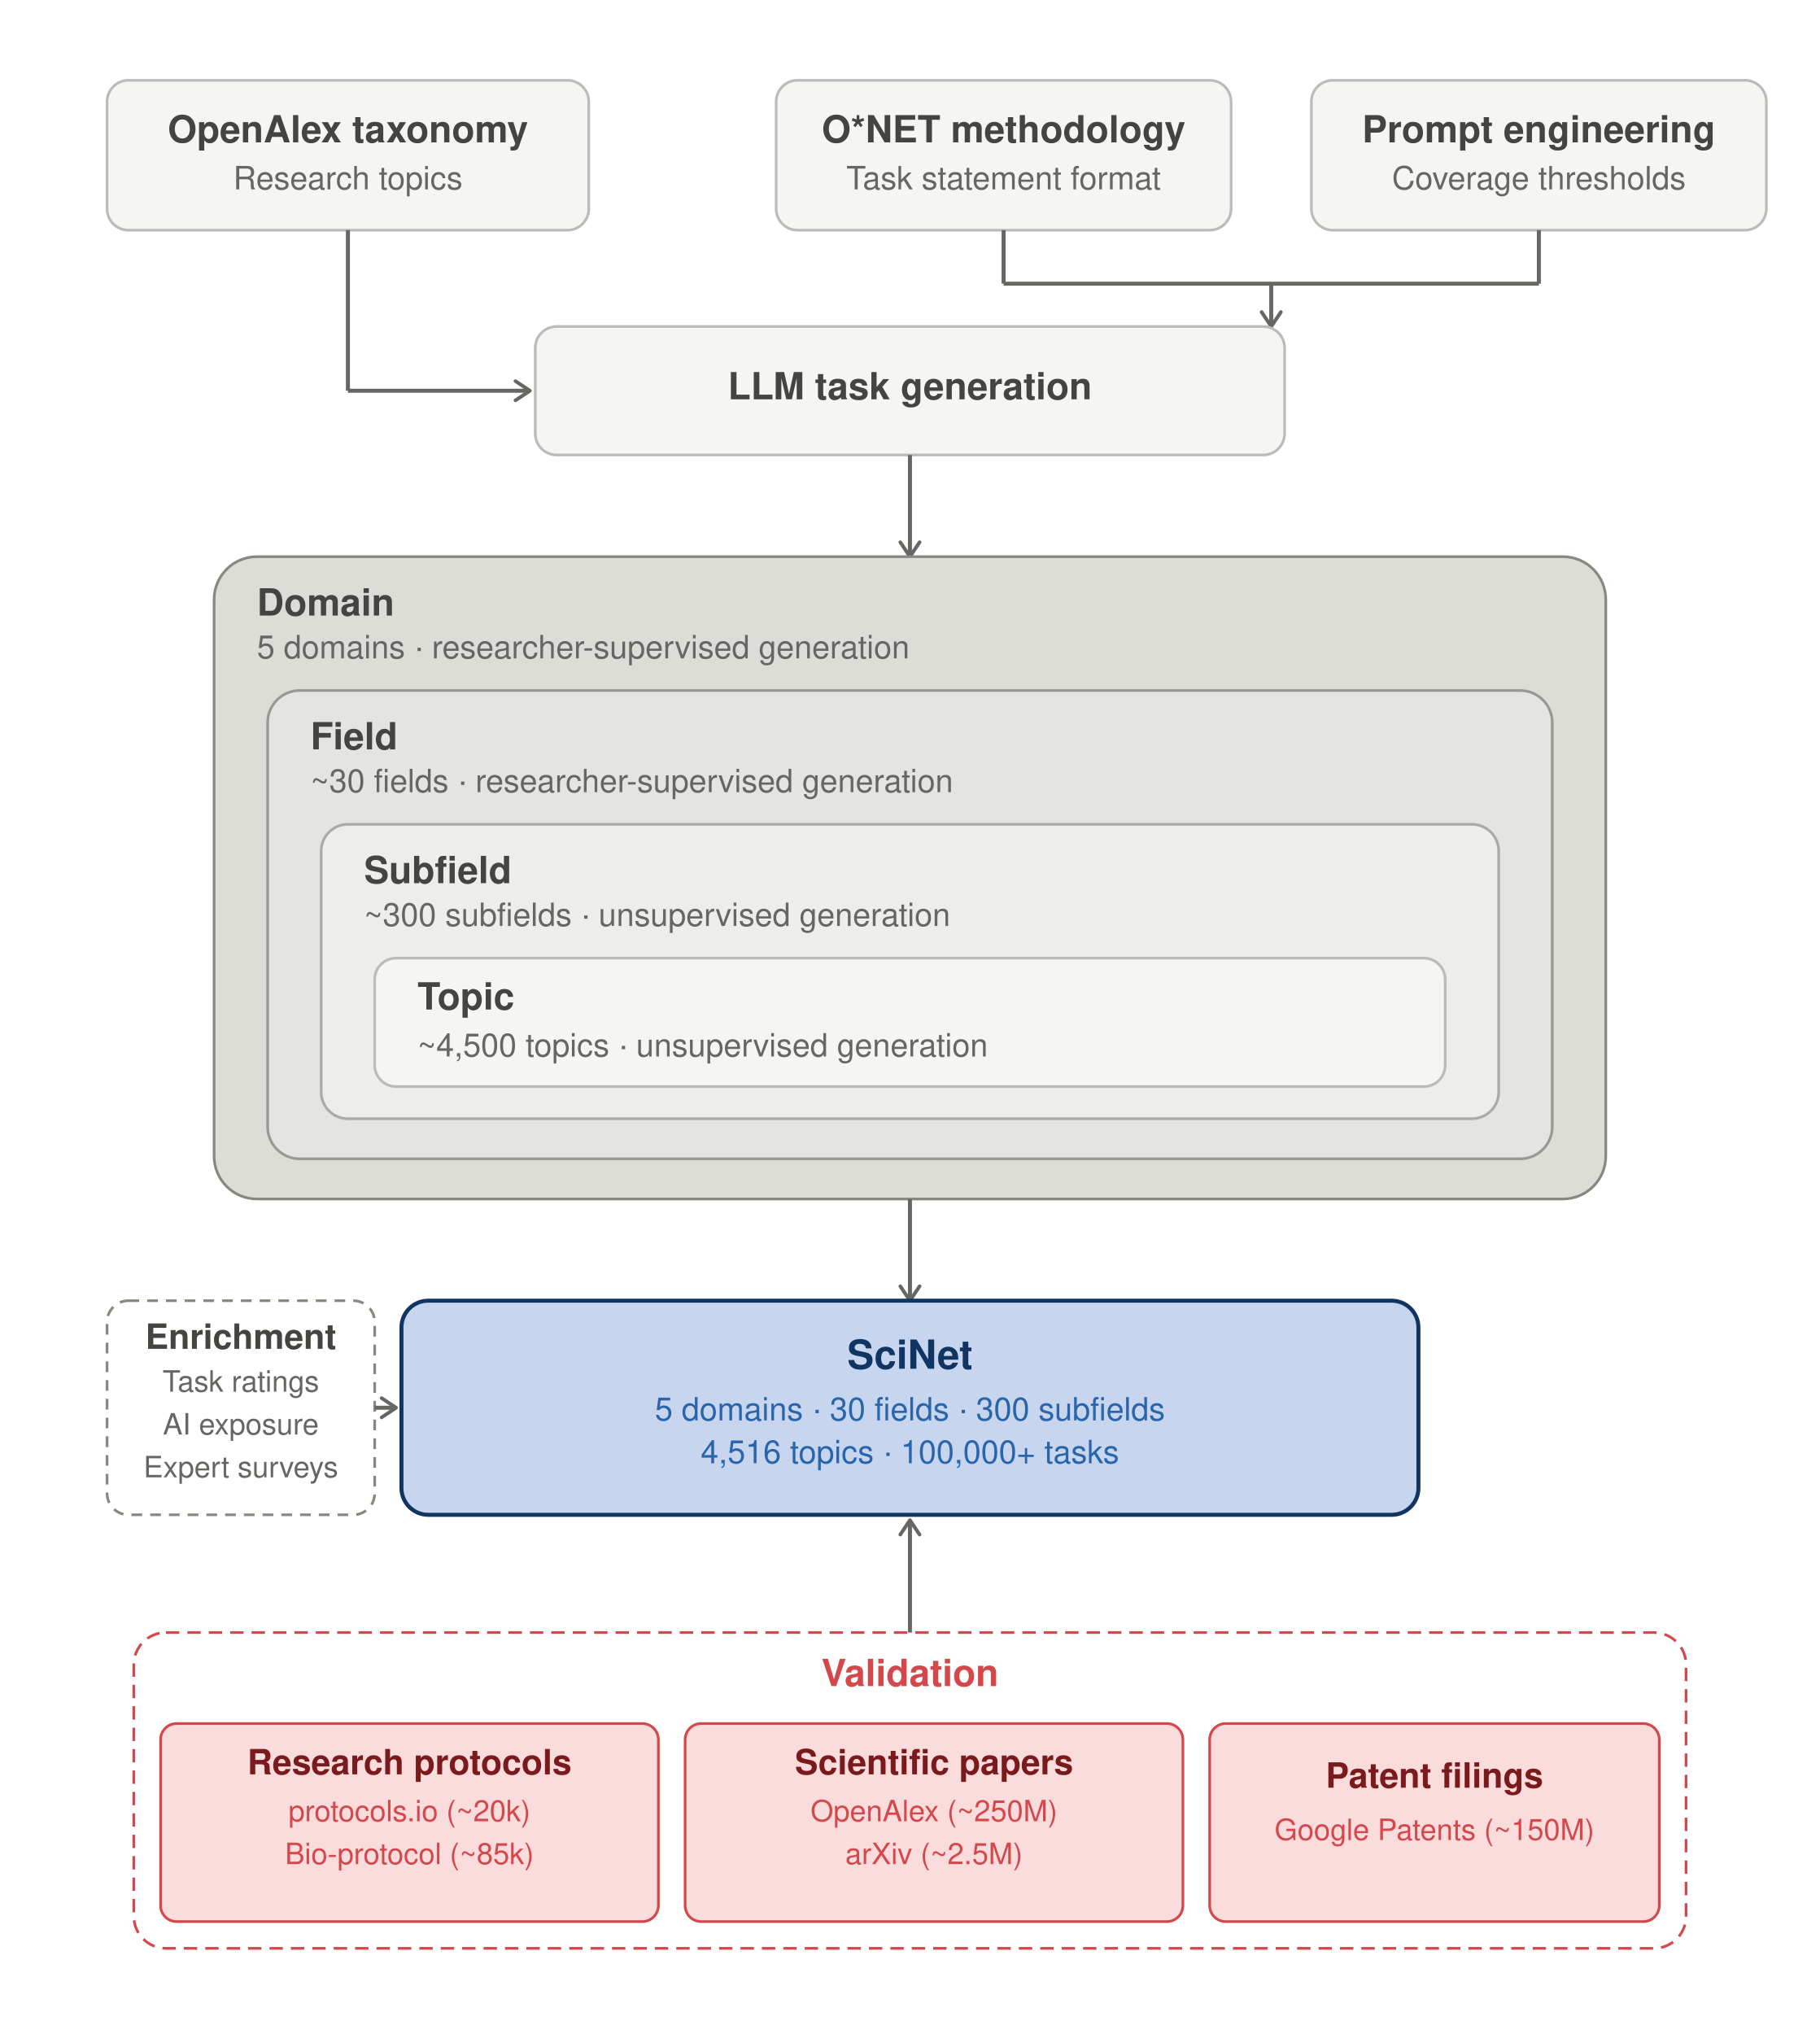
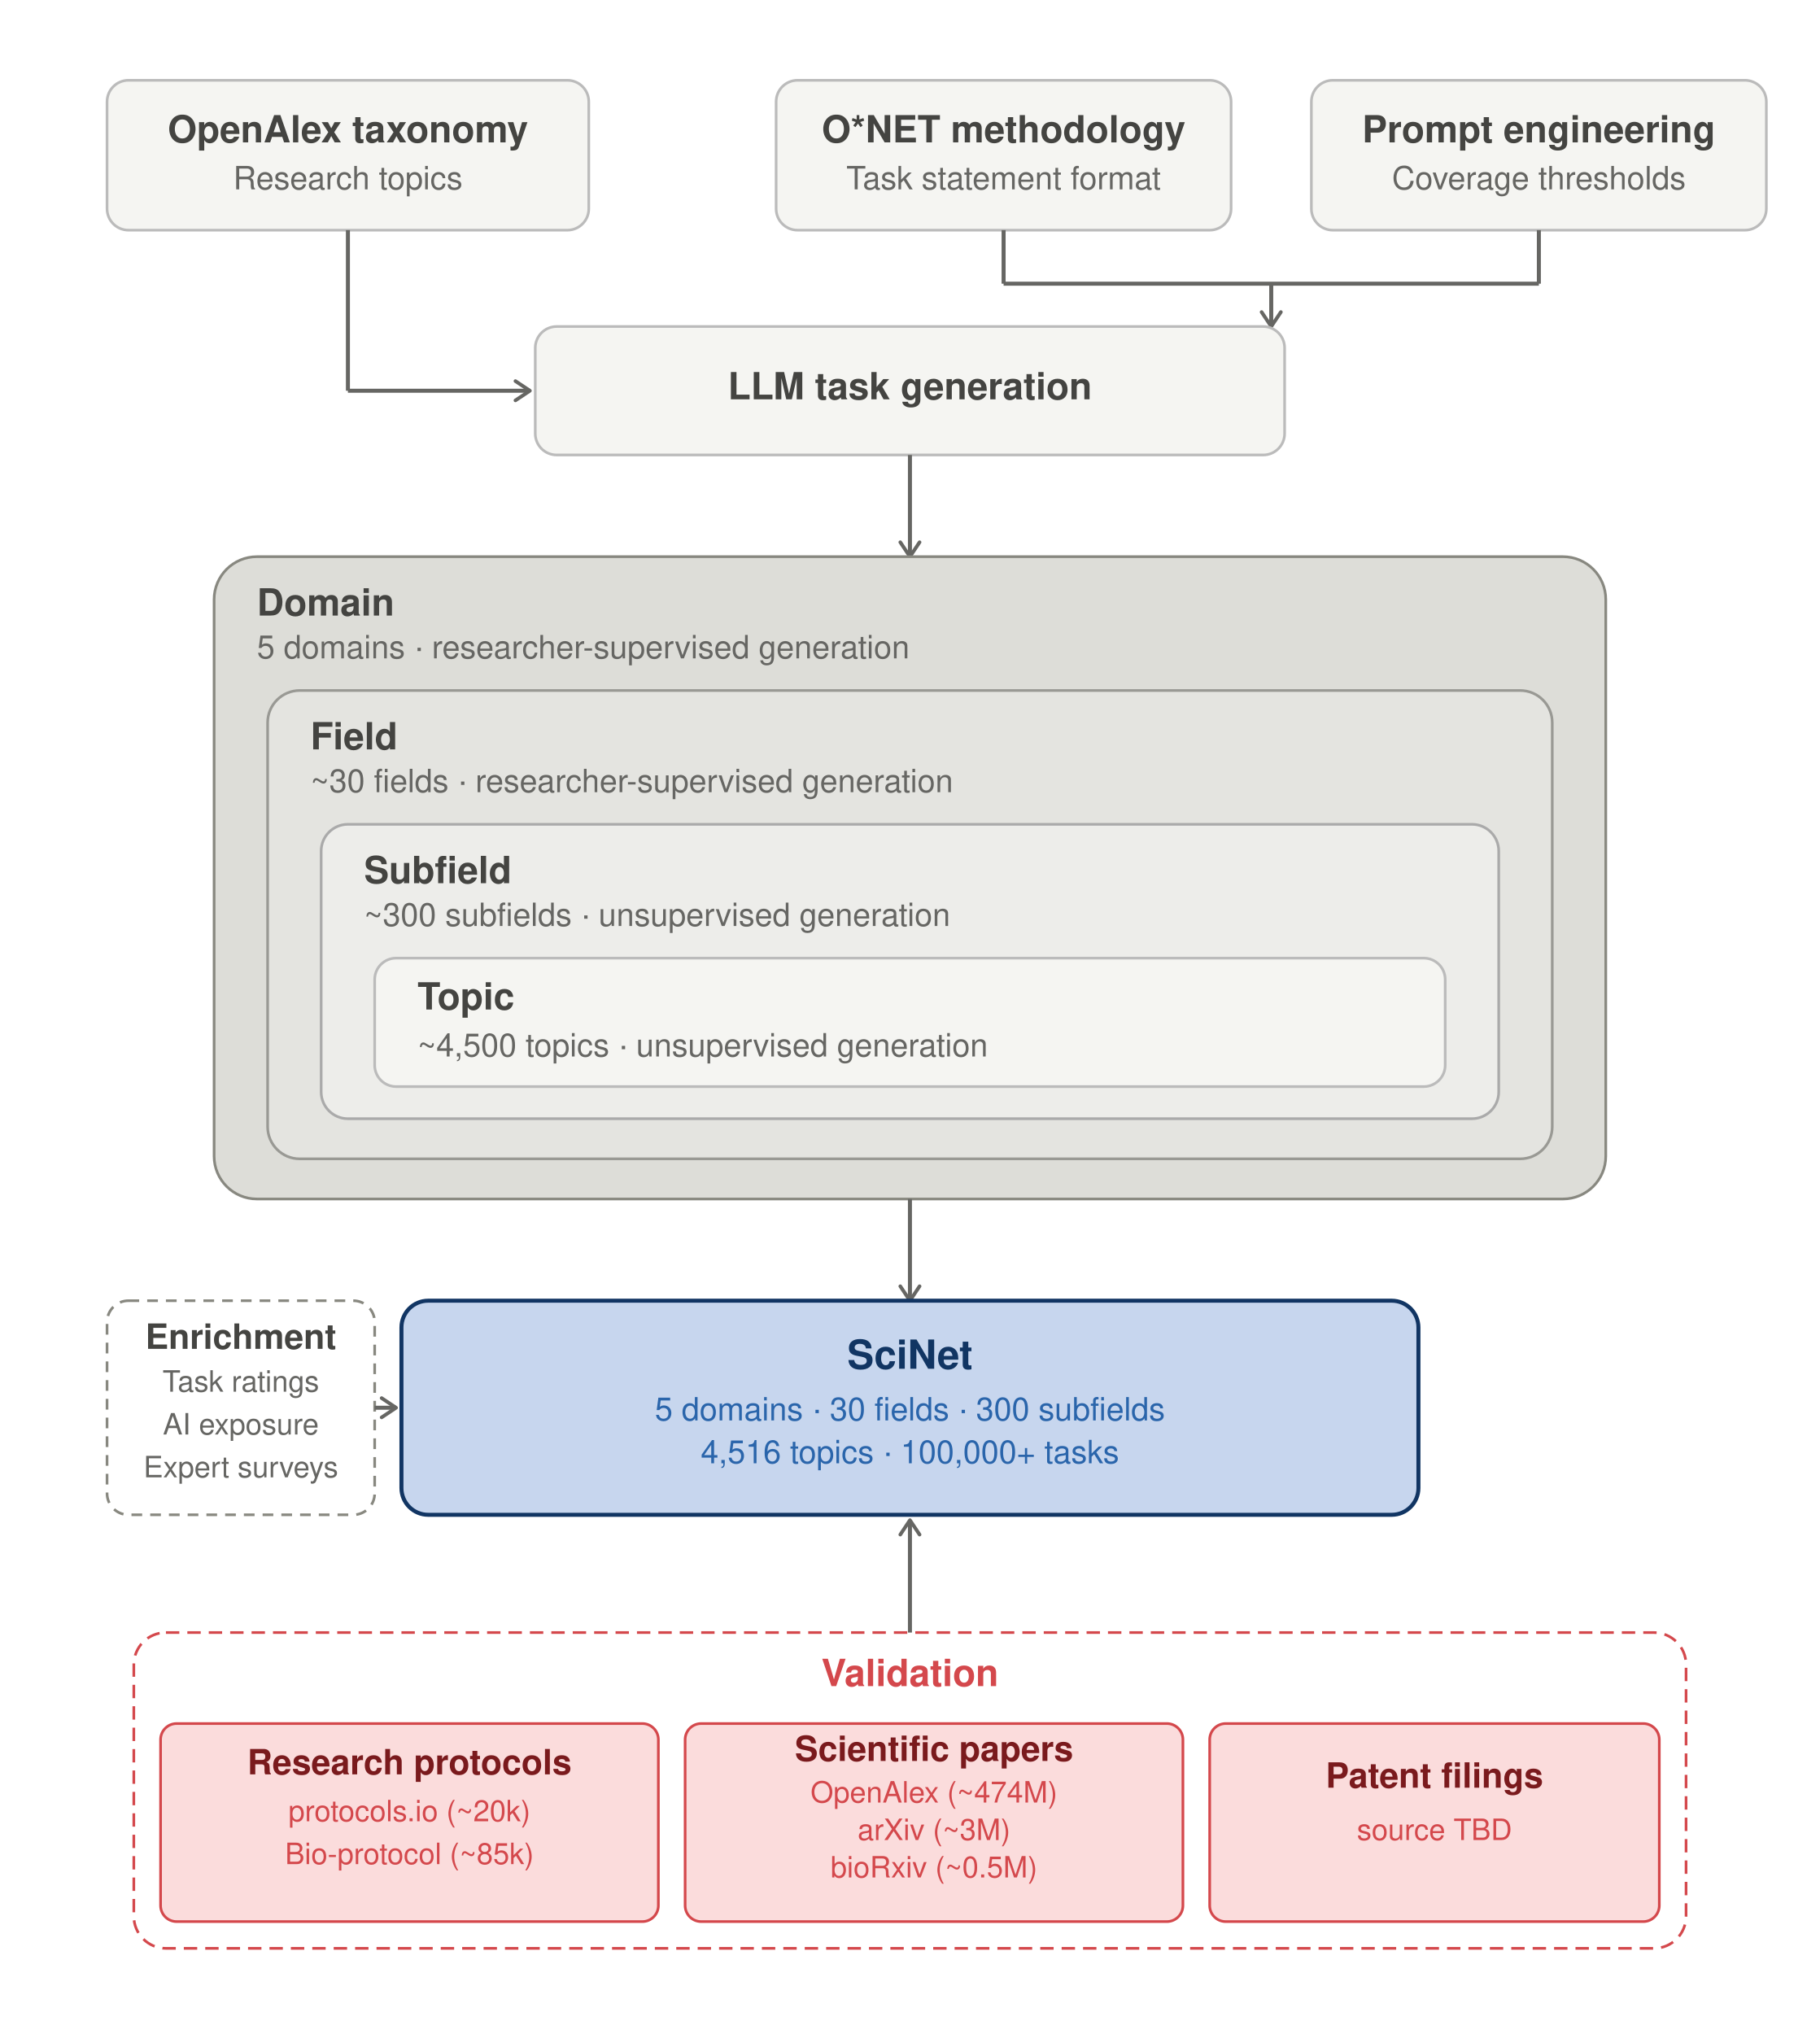
<svg xmlns="http://www.w3.org/2000/svg" width="680" height="760" viewBox="0 0 680 760">
  <defs>
    <marker id="arr" viewBox="0 0 10 10" refX="8" refY="5" markerWidth="6" markerHeight="6" orient="auto-start-reverse">
      <path d="M2 1L8 5L2 9" fill="none" stroke="#666663" stroke-width="1.5" stroke-linecap="round" stroke-linejoin="round" />
    </marker>
  </defs>
  <rect x="40" y="30" width="180" height="56" rx="8" fill="#F5F5F2" stroke="#BBBBBB" stroke-width="1" />
  <text x="130" y="50" text-anchor="middle" dominant-baseline="central" font-family="Helvetica,Arial,sans-serif" font-size="14" font-weight="600" fill="#444441">OpenAlex taxonomy</text>
  <text x="130" y="68" text-anchor="middle" dominant-baseline="central" font-family="Helvetica,Arial,sans-serif" font-size="12" fill="#666663">Research topics</text>
  <rect x="290" y="30" width="170" height="56" rx="8" fill="#F5F5F2" stroke="#BBBBBB" stroke-width="1" />
  <text x="375" y="50" text-anchor="middle" dominant-baseline="central" font-family="Helvetica,Arial,sans-serif" font-size="14" font-weight="600" fill="#444441">O*NET methodology</text>
  <text x="375" y="68" text-anchor="middle" dominant-baseline="central" font-family="Helvetica,Arial,sans-serif" font-size="12" fill="#666663">Task statement format</text>
  <rect x="490" y="30" width="170" height="56" rx="8" fill="#F5F5F2" stroke="#BBBBBB" stroke-width="1" />
  <text x="575" y="50" text-anchor="middle" dominant-baseline="central" font-family="Helvetica,Arial,sans-serif" font-size="14" font-weight="600" fill="#444441">Prompt engineering</text>
  <text x="575" y="68" text-anchor="middle" dominant-baseline="central" font-family="Helvetica,Arial,sans-serif" font-size="12" fill="#666663">Coverage thresholds</text>
  <line x1="130" y1="86" x2="130" y2="146" stroke="#666663" stroke-width="1.5" />
  <line x1="130" y1="146" x2="198" y2="146" stroke="#666663" stroke-width="1.5" marker-end="url(#arr)" />
  <line x1="375" y1="86" x2="375" y2="106" stroke="#666663" stroke-width="1.5" />
  <line x1="575" y1="86" x2="575" y2="106" stroke="#666663" stroke-width="1.5" />
  <line x1="375" y1="106" x2="575" y2="106" stroke="#666663" stroke-width="1.5" />
  <line x1="475" y1="106" x2="475" y2="122" stroke="#666663" stroke-width="1.5" marker-end="url(#arr)" />
  <rect x="200" y="122" width="280" height="48" rx="8" fill="#F5F5F2" stroke="#BBBBBB" stroke-width="1" />
  <text x="340" y="146" text-anchor="middle" dominant-baseline="central" font-family="Helvetica,Arial,sans-serif" font-size="14" font-weight="600" fill="#444441">LLM task generation</text>
  <line x1="340" y1="170" x2="340" y2="208" stroke="#666663" stroke-width="1.5" marker-end="url(#arr)" />
  <rect x="80" y="208" width="520" height="240" rx="16" fill="#DDDDD8" stroke="#888880" stroke-width="1" />
  <text x="96" y="230" text-anchor="start" font-family="Helvetica,Arial,sans-serif" font-size="14" font-weight="600" fill="#444441">Domain</text>
  <text x="96" y="246" text-anchor="start" font-family="Helvetica,Arial,sans-serif" font-size="12" fill="#666663">5 domains · researcher-supervised generation</text>
  <rect x="100" y="258" width="480" height="175" rx="12" fill="#E4E4E0" stroke="#999994" stroke-width="1" />
  <text x="116" y="280" text-anchor="start" font-family="Helvetica,Arial,sans-serif" font-size="14" font-weight="600" fill="#444441">Field</text>
  <text x="116" y="296" text-anchor="start" font-family="Helvetica,Arial,sans-serif" font-size="12" fill="#666663">~30 fields · researcher-supervised generation</text>
  <rect x="120" y="308" width="440" height="110" rx="10" fill="#EDEDEA" stroke="#AAAAAA" stroke-width="1" />
  <text x="136" y="330" text-anchor="start" font-family="Helvetica,Arial,sans-serif" font-size="14" font-weight="600" fill="#444441">Subfield</text>
  <text x="136" y="346" text-anchor="start" font-family="Helvetica,Arial,sans-serif" font-size="12" fill="#666663">~300 subfields · unsupervised generation</text>
  <rect x="140" y="358" width="400" height="48" rx="8" fill="#F5F5F2" stroke="#BBBBBB" stroke-width="1" />
  <text x="156" y="374" text-anchor="start" dominant-baseline="central" font-family="Helvetica,Arial,sans-serif" font-size="14" font-weight="600" fill="#444441">Topic</text>
  <text x="156" y="392" text-anchor="start" dominant-baseline="central" font-family="Helvetica,Arial,sans-serif" font-size="12" fill="#666663">~4,500 topics · unsupervised generation</text>
  <line x1="340" y1="448" x2="340" y2="486" stroke="#666663" stroke-width="1.5" marker-end="url(#arr)" />
  <rect x="150" y="486" width="380" height="80" rx="10" fill="#C7D6EE" stroke="#113563" stroke-width="1.5" />
  <text x="340" y="508" text-anchor="middle" dominant-baseline="central" font-family="Helvetica,Arial,sans-serif" font-size="15" font-weight="700" fill="#113563">SciNet</text>
  <text x="340" y="528" text-anchor="middle" dominant-baseline="central" font-family="Helvetica,Arial,sans-serif" font-size="12" fill="#2A65AB">5 domains · 30 fields · 300 subfields</text>
  <text x="340" y="544" text-anchor="middle" dominant-baseline="central" font-family="Helvetica,Arial,sans-serif" font-size="12" fill="#2A65AB">4,516 topics · 100,000+ tasks</text>
  <line x1="340" y1="610" x2="340" y2="568" stroke="#666663" stroke-width="1.5" marker-end="url(#arr)" />
  <rect x="50" y="610" width="580" height="118" rx="12" fill="none" stroke="#D4484C" stroke-width="1" stroke-dasharray="5 3" />
  <text x="340" y="630" text-anchor="middle" font-family="Helvetica,Arial,sans-serif" font-size="14" font-weight="600" fill="#D4484C">Validation</text>
  <rect x="60" y="644" width="186" height="74" rx="6" fill="#FBDCDC" stroke="#D4484C" stroke-width="1" />
  <text x="153" y="660" text-anchor="middle" dominant-baseline="central" font-family="Helvetica,Arial,sans-serif" font-size="13" font-weight="600" fill="#7A1A1D">Research protocols</text>
  <text x="153" y="678" text-anchor="middle" dominant-baseline="central" font-family="Helvetica,Arial,sans-serif" font-size="11" fill="#D4484C">protocols.io (~20k)</text>
  <text x="153" y="694" text-anchor="middle" dominant-baseline="central" font-family="Helvetica,Arial,sans-serif" font-size="11" fill="#D4484C">Bio-protocol (~85k)</text>
  <rect x="256" y="644" width="186" height="74" rx="6" fill="#FBDCDC" stroke="#D4484C" stroke-width="1" />
-   <text x="349" y="660" text-anchor="middle" dominant-baseline="central" font-family="Helvetica,Arial,sans-serif" font-size="13" font-weight="600" fill="#7A1A1D">Scientific papers</text>
-   <text x="349" y="678" text-anchor="middle" dominant-baseline="central" font-family="Helvetica,Arial,sans-serif" font-size="11" fill="#D4484C">OpenAlex (~250M)</text>
-   <text x="349" y="694" text-anchor="middle" dominant-baseline="central" font-family="Helvetica,Arial,sans-serif" font-size="11" fill="#D4484C">arXiv (~2.5M)</text>
+   <text x="349" y="655" text-anchor="middle" dominant-baseline="central" font-family="Helvetica,Arial,sans-serif" font-size="13" font-weight="600" fill="#7A1A1D">Scientific papers</text>
+   <text x="349" y="671" text-anchor="middle" dominant-baseline="central" font-family="Helvetica,Arial,sans-serif" font-size="11" fill="#D4484C">OpenAlex (~474M)</text>
+   <text x="349" y="685" text-anchor="middle" dominant-baseline="central" font-family="Helvetica,Arial,sans-serif" font-size="11" fill="#D4484C">arXiv (~3M)</text>
+   <text x="349" y="699" text-anchor="middle" dominant-baseline="central" font-family="Helvetica,Arial,sans-serif" font-size="11" fill="#D4484C">bioRxiv (~0.5M)</text>
  <rect x="452" y="644" width="168" height="74" rx="6" fill="#FBDCDC" stroke="#D4484C" stroke-width="1" />
  <text x="536" y="665" text-anchor="middle" dominant-baseline="central" font-family="Helvetica,Arial,sans-serif" font-size="13" font-weight="600" fill="#7A1A1D">Patent filings</text>
-   <text x="536" y="685" text-anchor="middle" dominant-baseline="central" font-family="Helvetica,Arial,sans-serif" font-size="11" fill="#D4484C">Google Patents (~150M)</text>
+   <text x="536" y="685" text-anchor="middle" dominant-baseline="central" font-family="Helvetica,Arial,sans-serif" font-size="11" fill="#D4484C">source TBD</text>
  <rect x="40" y="486" width="100" height="80" rx="8" fill="none" stroke="#888880" stroke-width="1" stroke-dasharray="4 3" />
  <text x="90" y="504" text-anchor="middle" font-family="Helvetica,Arial,sans-serif" font-size="13" font-weight="600" fill="#444441">Enrichment</text>
  <text x="90" y="520" text-anchor="middle" font-family="Helvetica,Arial,sans-serif" font-size="11" fill="#666663">Task ratings</text>
  <text x="90" y="536" text-anchor="middle" font-family="Helvetica,Arial,sans-serif" font-size="11" fill="#666663">AI exposure</text>
  <text x="90" y="552" text-anchor="middle" font-family="Helvetica,Arial,sans-serif" font-size="11" fill="#666663">Expert surveys</text>
  <line x1="140" y1="526" x2="148" y2="526" stroke="#666663" stroke-width="1.5" marker-end="url(#arr)" />
</svg>
